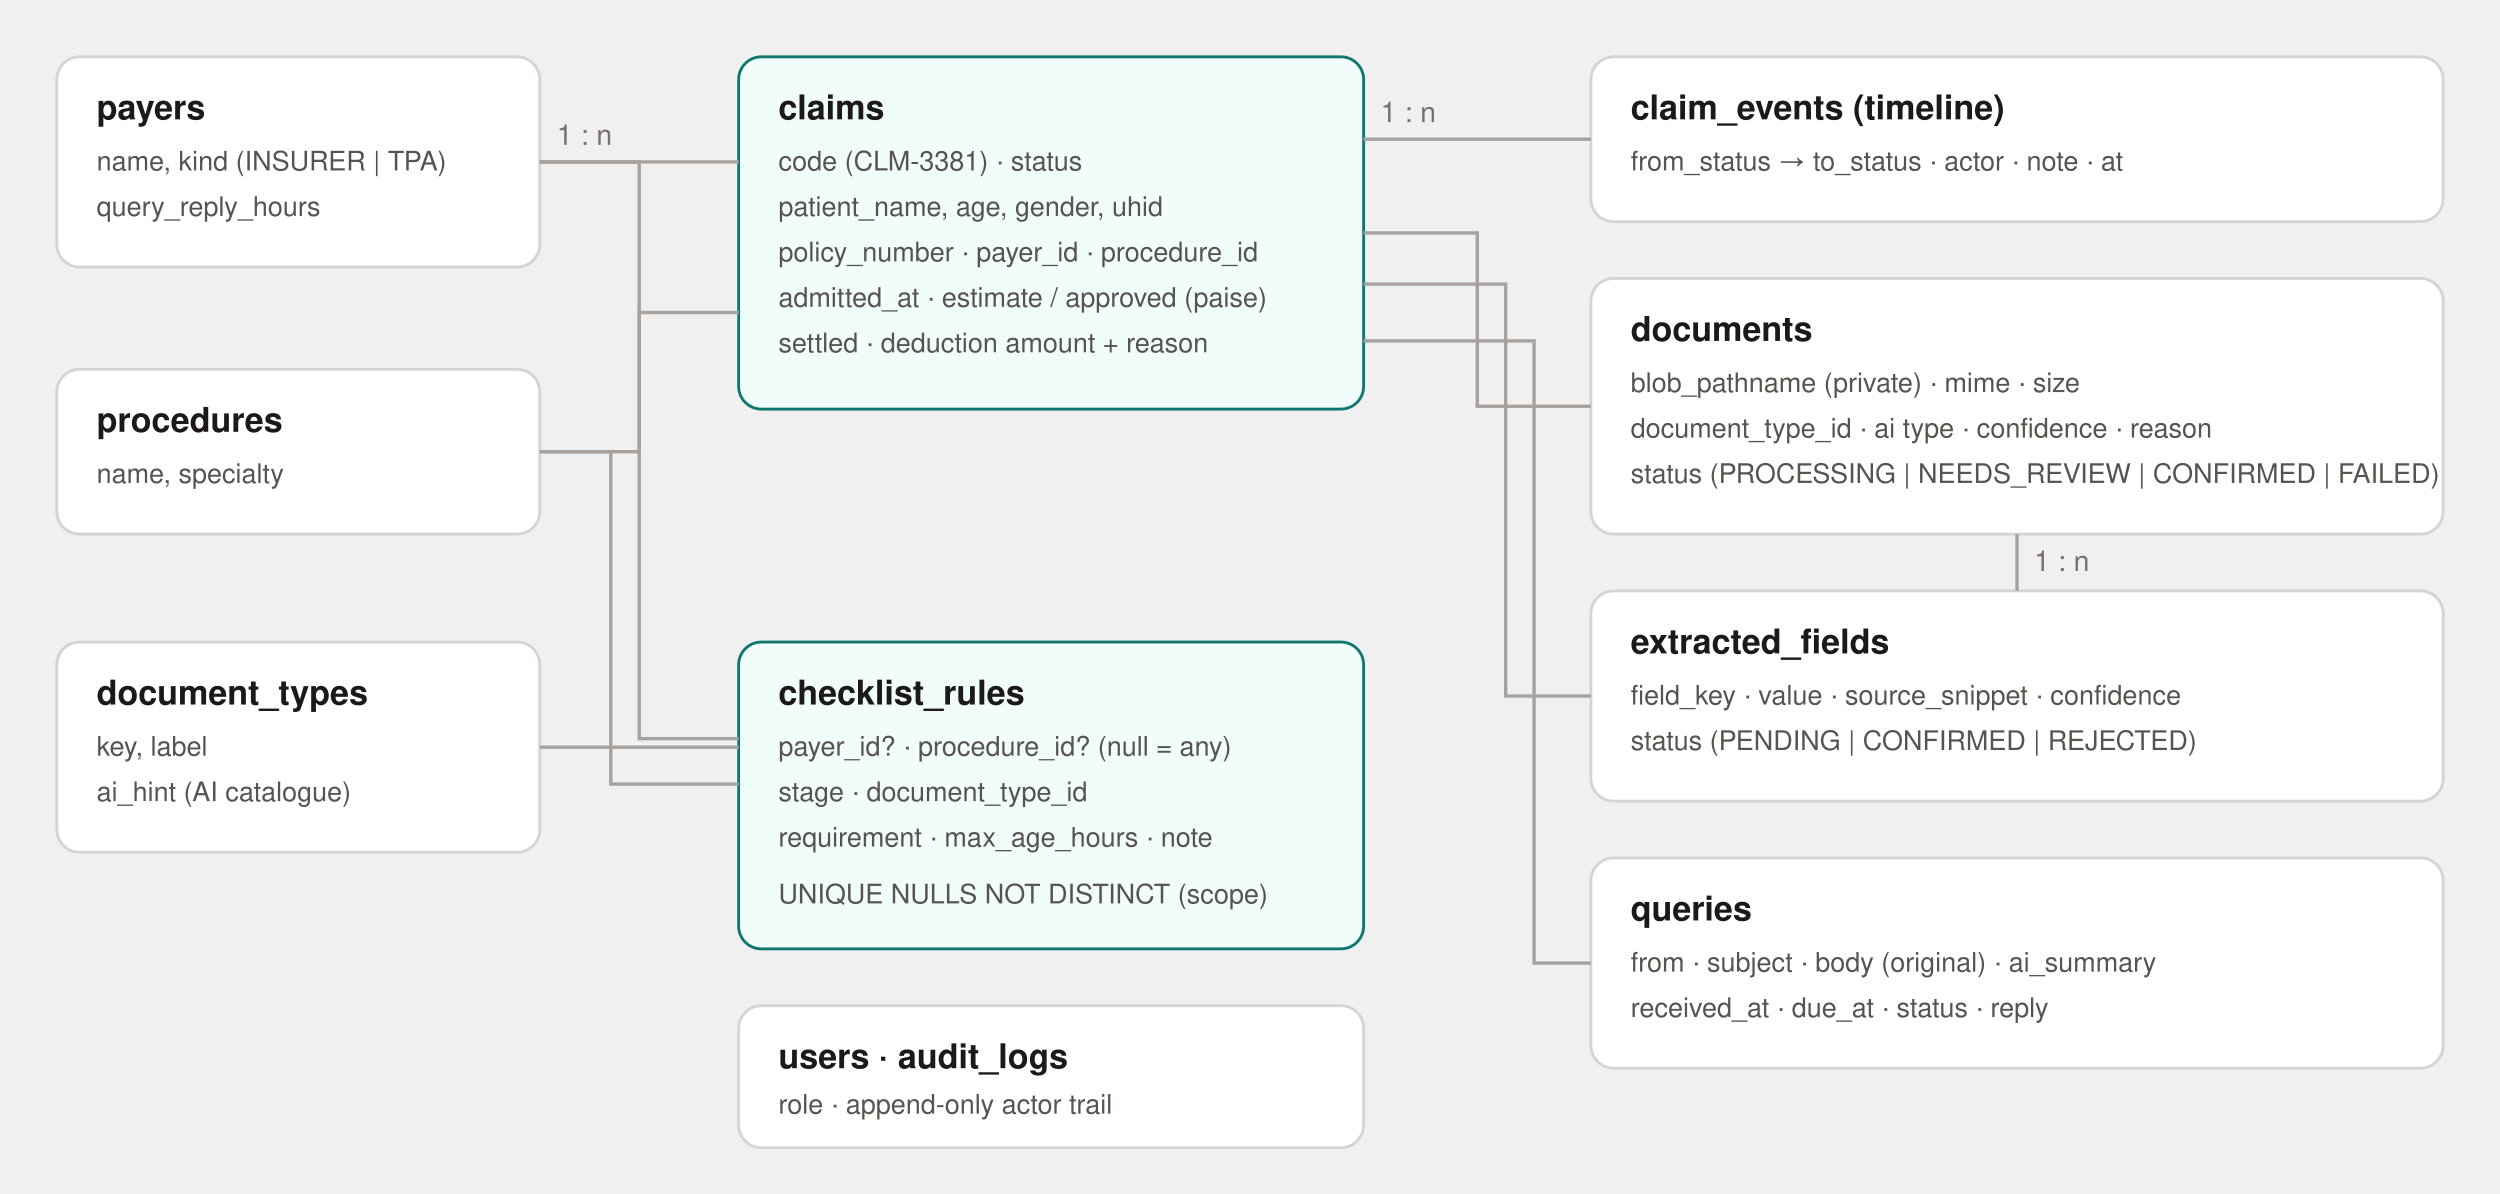
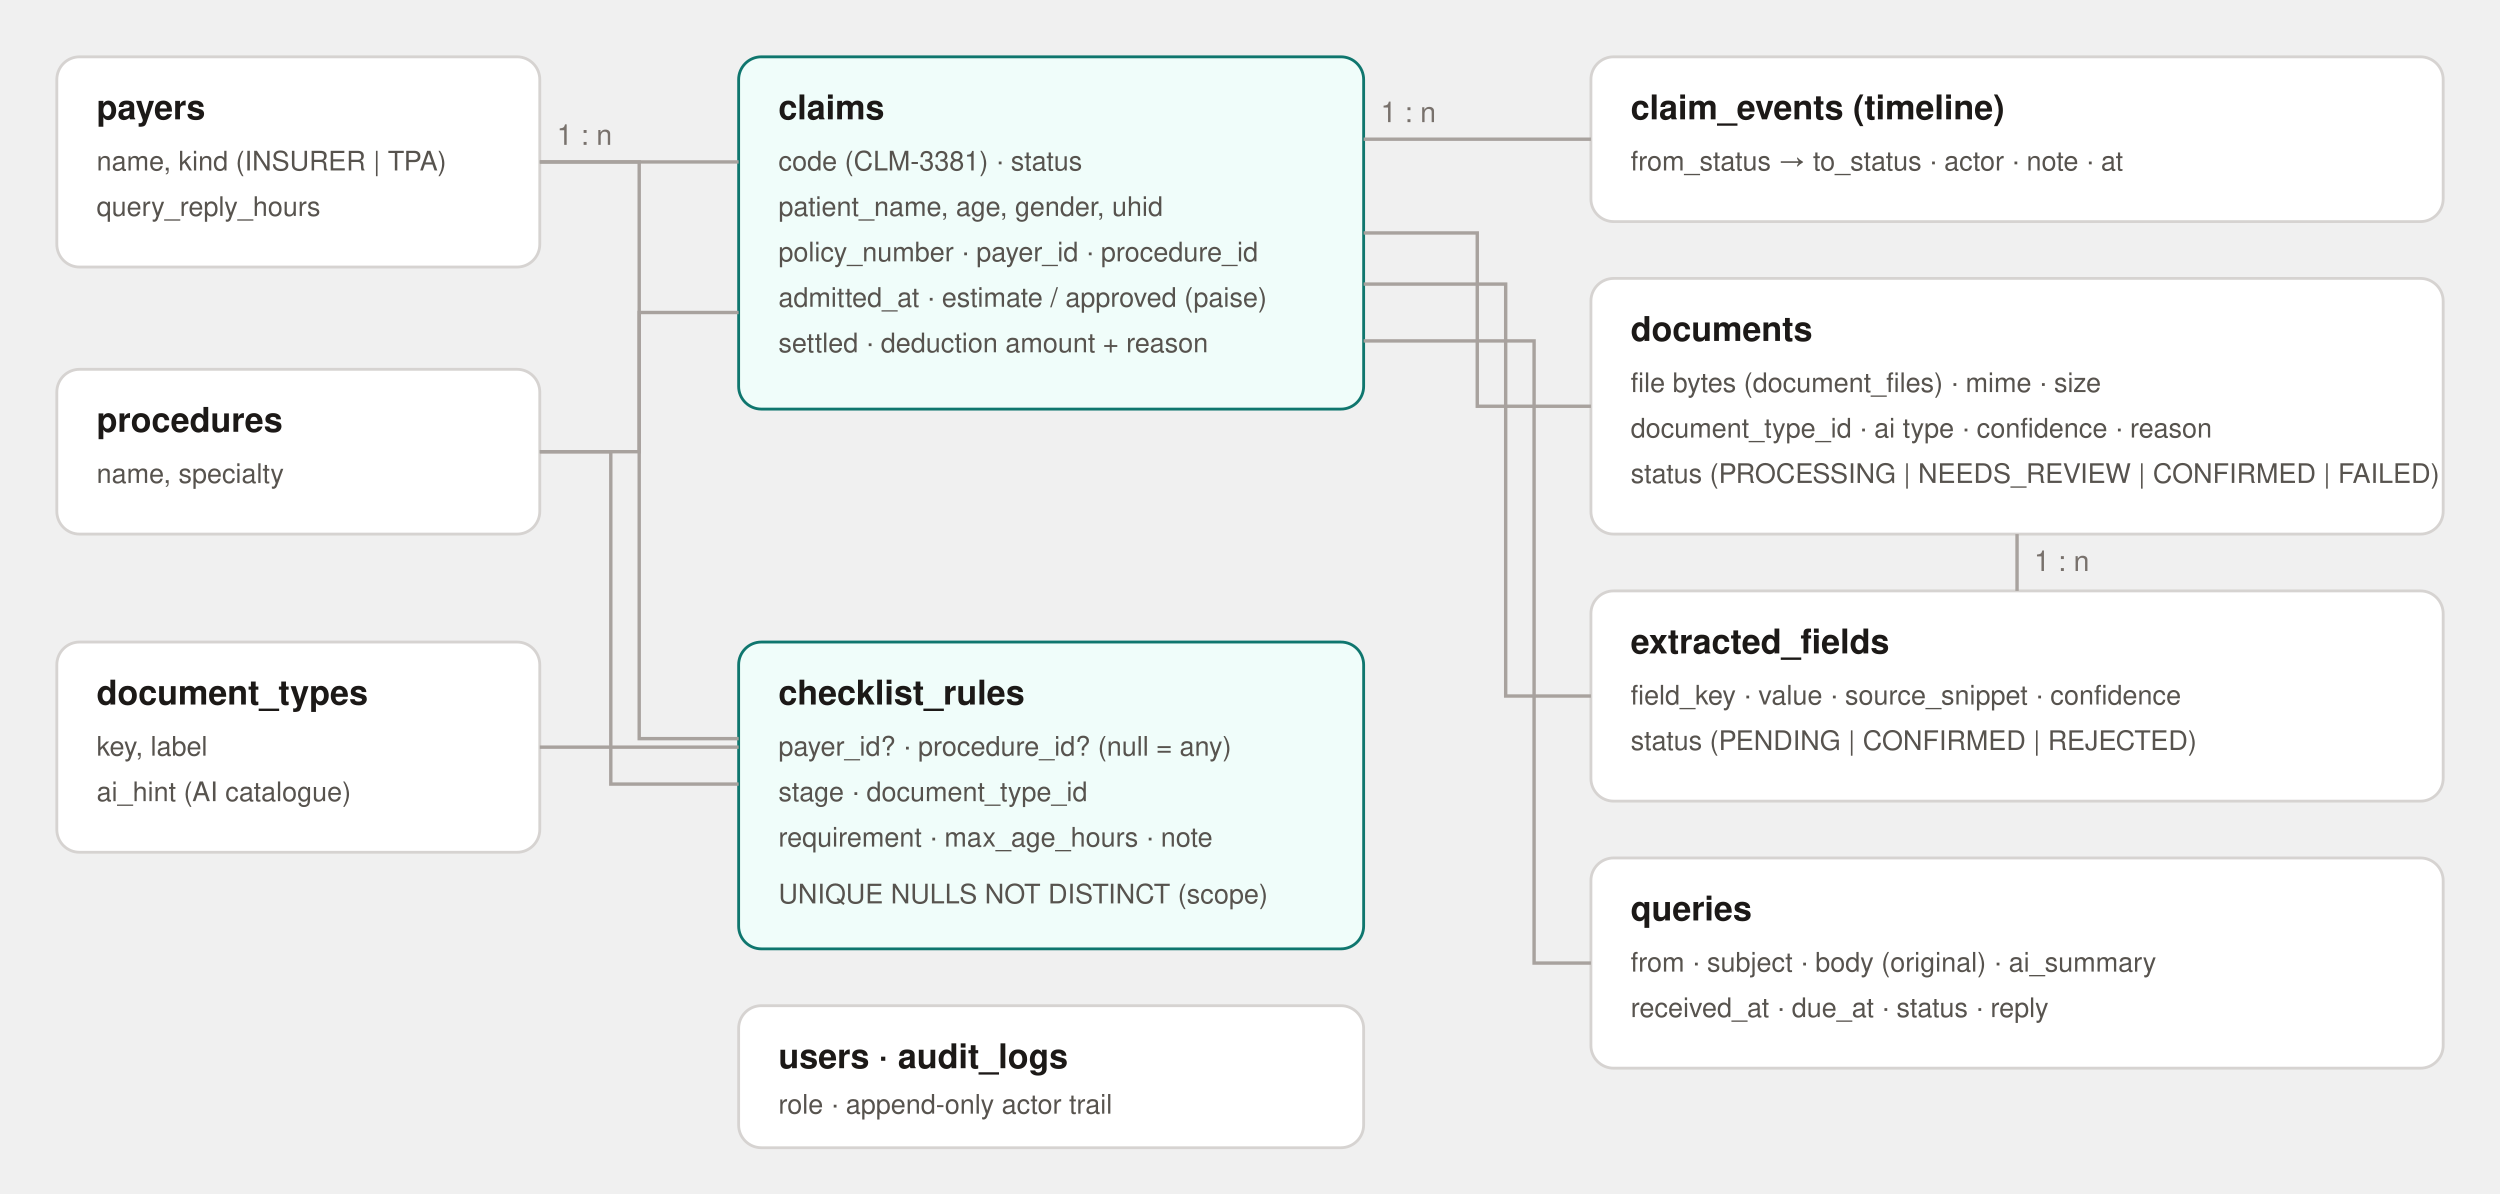
<svg xmlns="http://www.w3.org/2000/svg" viewBox="0 0 880 420" font-family="Helvetica, Arial, sans-serif" font-size="12">
  <style>
    .box { fill: #ffffff; stroke: #d6d3d1; stroke-width: 1; }
    .core { fill: #f0fdfa; stroke: #0f766e; }
    .t { font-weight: 600; fill: #1c1917; font-size: 12px; }
    .f { fill: #57534e; font-size: 9.5px; }
    .l { stroke: #a8a29e; stroke-width: 1.2; fill: none; }
    .n { fill: #78716c; font-size: 10px; }
  </style>
  <rect class="box" x="20" y="20" width="170" height="74" rx="8" />
  <text class="t" x="34" y="42">payers</text>
  <text class="f" x="34" y="60">name, kind (INSURER | TPA)</text>
  <text class="f" x="34" y="76">query_reply_hours</text>
  <rect class="box" x="20" y="130" width="170" height="58" rx="8" />
  <text class="t" x="34" y="152">procedures</text>
  <text class="f" x="34" y="170">name, specialty</text>
  <rect class="box" x="20" y="226" width="170" height="74" rx="8" />
  <text class="t" x="34" y="248">document_types</text>
  <text class="f" x="34" y="266">key, label</text>
  <text class="f" x="34" y="282">ai_hint (AI catalogue)</text>
  <rect class="box core" x="260" y="226" width="220" height="108" rx="8" />
  <text class="t" x="274" y="248">checklist_rules</text>
  <text class="f" x="274" y="266">payer_id? · procedure_id?  (null = any)</text>
  <text class="f" x="274" y="282">stage · document_type_id</text>
  <text class="f" x="274" y="298">requirement · max_age_hours · note</text>
  <text class="f" x="274" y="318">UNIQUE NULLS NOT DISTINCT (scope)</text>
  <rect class="box core" x="260" y="20" width="220" height="124" rx="8" />
  <text class="t" x="274" y="42">claims</text>
  <text class="f" x="274" y="60">code (CLM-3381) · status</text>
  <text class="f" x="274" y="76">patient_name, age, gender, uhid</text>
  <text class="f" x="274" y="92">policy_number · payer_id · procedure_id</text>
  <text class="f" x="274" y="108">admitted_at · estimate / approved (paise)</text>
  <text class="f" x="274" y="124">settled · deduction amount + reason</text>
  <rect class="box" x="560" y="20" width="300" height="58" rx="8" />
  <text class="t" x="574" y="42">claim_events  (timeline)</text>
  <text class="f" x="574" y="60">from_status → to_status · actor · note · at</text>
  <rect class="box" x="560" y="98" width="300" height="90" rx="8" />
  <text class="t" x="574" y="120">documents</text>
-   <text class="f" x="574" y="138">blob_pathname (private) · mime · size</text>
+   <text class="f" x="574" y="138">file bytes (document_files) · mime · size</text>
  <text class="f" x="574" y="154">document_type_id · ai type · confidence · reason</text>
  <text class="f" x="574" y="170">status (PROCESSING | NEEDS_REVIEW | CONFIRMED | FAILED)</text>
  <rect class="box" x="560" y="208" width="300" height="74" rx="8" />
  <text class="t" x="574" y="230">extracted_fields</text>
  <text class="f" x="574" y="248">field_key · value · source_snippet · confidence</text>
  <text class="f" x="574" y="264">status (PENDING | CONFIRMED | REJECTED)</text>
  <rect class="box" x="560" y="302" width="300" height="74" rx="8" />
  <text class="t" x="574" y="324">queries</text>
  <text class="f" x="574" y="342">from · subject · body (original) · ai_summary</text>
  <text class="f" x="574" y="358">received_at · due_at · status · reply</text>
  <rect class="box" x="260" y="354" width="220" height="50" rx="8" />
  <text class="t" x="274" y="376">users · audit_logs</text>
  <text class="f" x="274" y="392">role · append-only actor trail</text>
  <path class="l" d="M190 57 H260" />
  <path class="l" d="M190 159 H225 V110 H260" />
  <path class="l" d="M190 57 H225 V260 H260" />
  <path class="l" d="M190 159 H215 V276 H260" />
  <path class="l" d="M190 263 H260" />
  <path class="l" d="M480 49 H560" />
  <path class="l" d="M480 82 H520 V143 H560" />
  <path class="l" d="M480 100 H530 V245 H560" />
  <path class="l" d="M480 120 H540 V339 H560" />
  <path class="l" d="M710 188 V208" />
  <text class="n" x="196" y="51">1 : n</text>
  <text class="n" x="486" y="43">1 : n</text>
  <text class="n" x="716" y="201">1 : n</text>
</svg>
